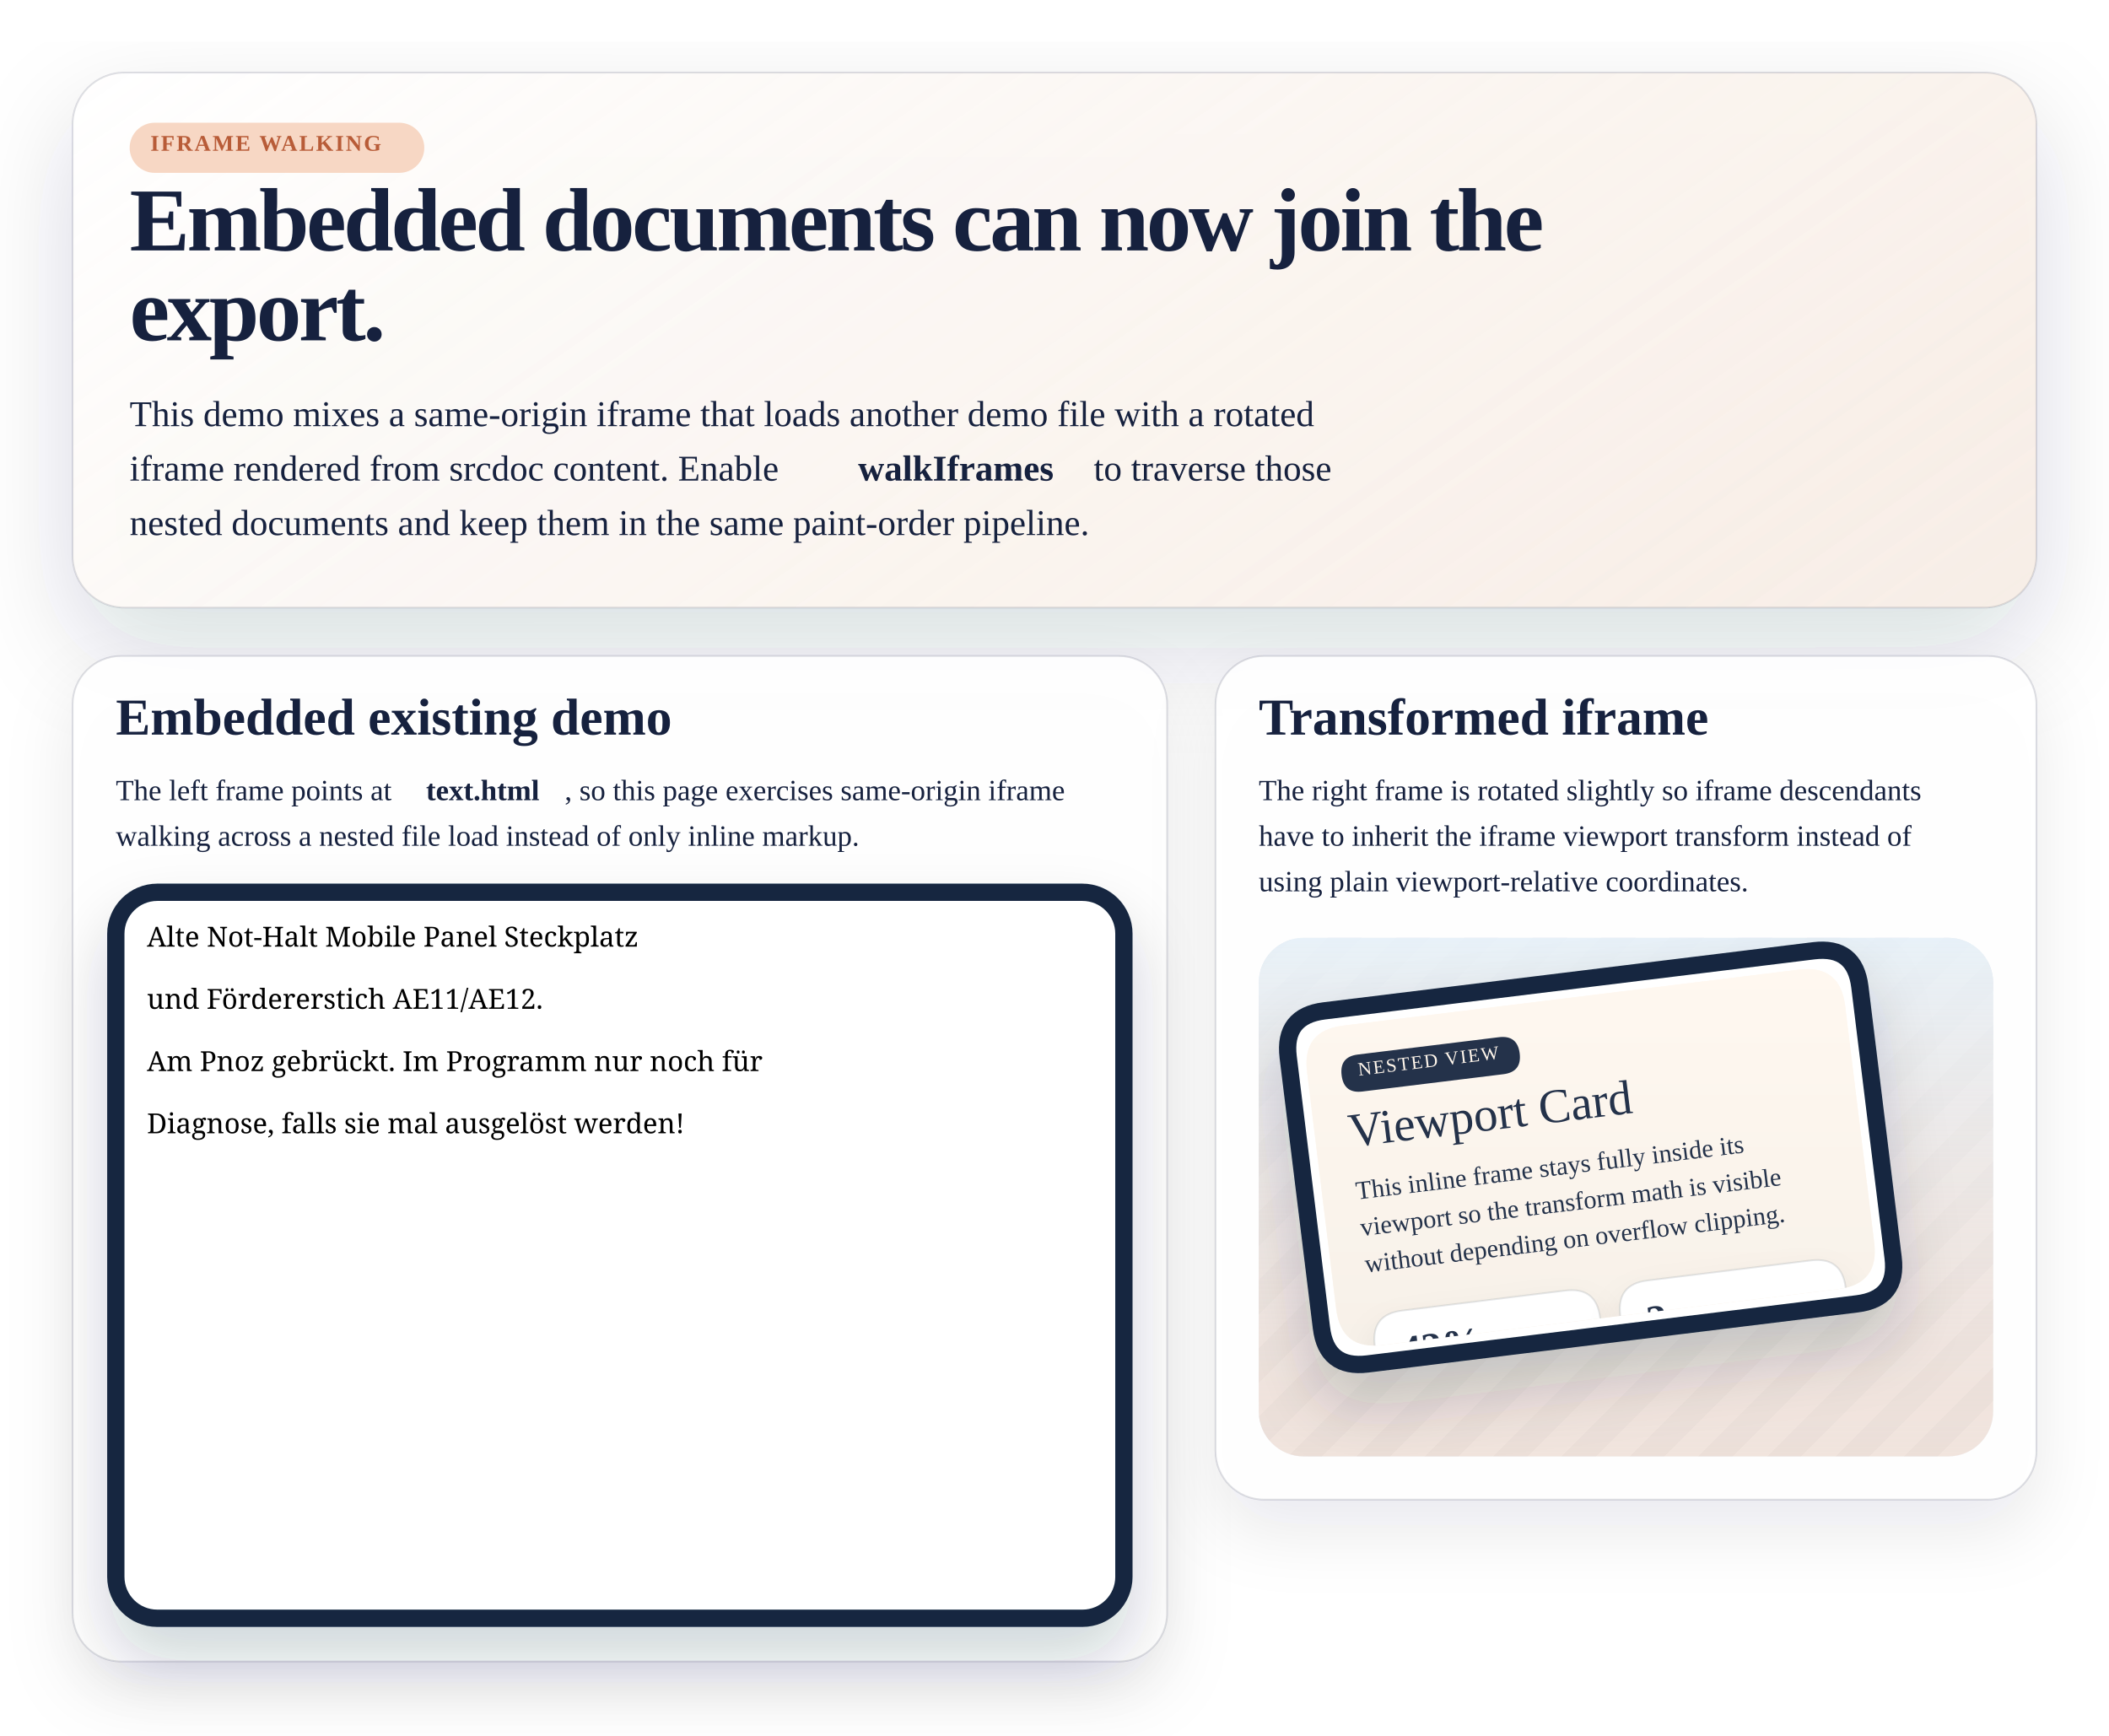
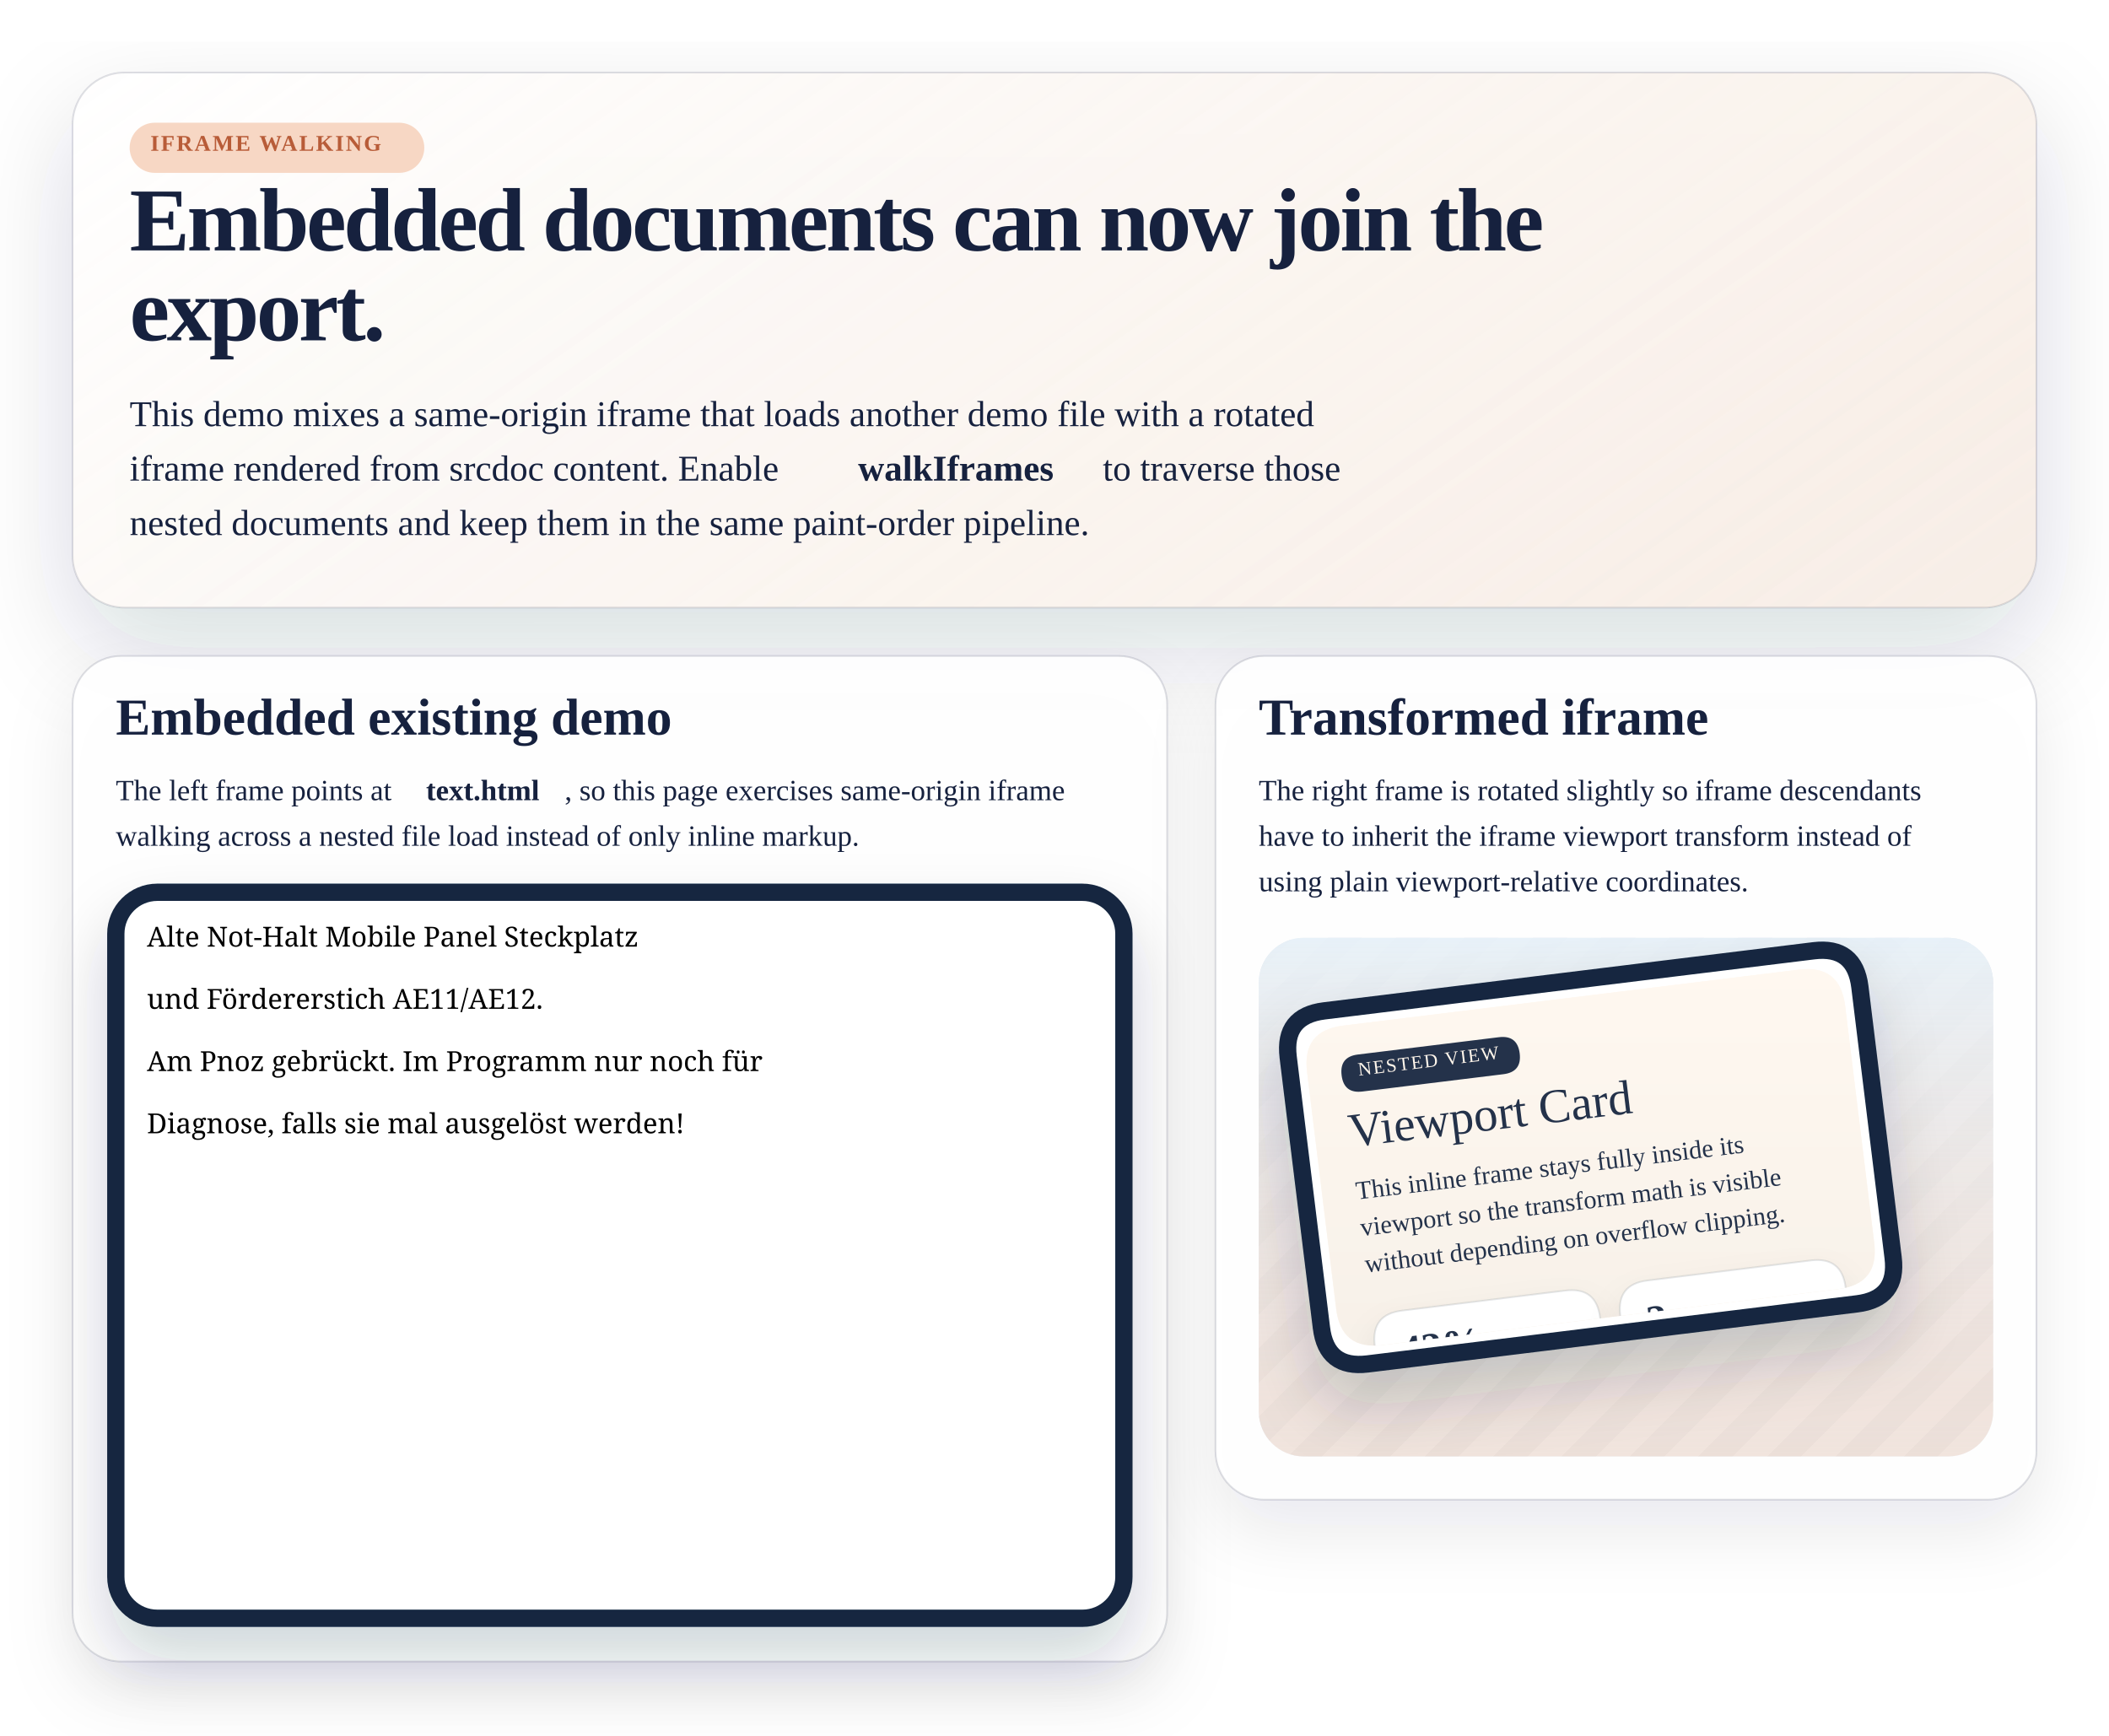
<svg xmlns="http://www.w3.org/2000/svg" width="1220" height="1004" viewBox="0 0 1220 1004">
  <defs>
    <filter id="ds1" x="-50%" y="-50%" width="200%" height="200%">
      <feDropShadow dx="0" dy="24" stdDeviation="30" flood-color="rgba(22, 33, 62, 0.16)" result="s0" />
    </filter>
    <linearGradient id="lg2" x1="350.43" y1="-173.96" x2="869.57" y2="567.46" gradientUnits="userSpaceOnUse">
      <stop offset="0%" stop-color="rgba(255, 255, 255, 0.9)" />
      <stop offset="100%" stop-color="rgba(245, 232, 221, 0.72)" />
    </linearGradient>
    <filter id="ds3" x="-50%" y="-50%" width="200%" height="200%">
      <feDropShadow dx="0" dy="18" stdDeviation="20" flood-color="rgba(22, 33, 62, 0.1)" result="s0" />
    </filter>
    <filter id="ds4" x="-50%" y="-50%" width="200%" height="200%">
      <feDropShadow dx="0" dy="20" stdDeviation="18" flood-color="rgba(18, 38, 63, 0.18)" result="s0" />
    </filter>
    <clipPath id="clip5" clipPathUnits="userSpaceOnUse">
      <path d="M77,550.2 Q77,526.2 101,526.2 L616.15,526.2 Q640.15,526.2 640.15,550.2 L640.15,902.2 Q640.15,926.2 616.15,926.2 L101,926.2 Q77,926.2 77,902.2 Z" />
    </clipPath>
    <clipPath id="clip6" clipPathUnits="userSpaceOnUse">
      <rect x="77" y="526.2" width="563.15" height="400" rx="24" ry="24" />
    </clipPath>
    <filter id="ds7" x="-50%" y="-50%" width="200%" height="200%">
      <feDropShadow dx="0" dy="18" stdDeviation="20" flood-color="rgba(22, 33, 62, 0.1)" result="s0" />
    </filter>
    <linearGradient id="lg8" x1="940.58" y1="542.55" x2="940.58" y2="842.55" gradientUnits="userSpaceOnUse">
      <stop offset="0%" stop-color="rgba(232, 241, 248, 0.92)" />
      <stop offset="100%" stop-color="rgba(247, 215, 196, 0.52)" />
    </linearGradient>
    <linearGradient id="lg9" x1="759.36" y1="511.34" x2="779.16" y2="531.14" gradientUnits="userSpaceOnUse" spreadMethod="repeat">
      <stop offset="0%" stop-color="rgba(22, 33, 62, 0.05)" />
      <stop offset="50%" stop-color="rgba(22, 33, 62, 0.05)" />
      <stop offset="50%" stop-color="rgba(0, 0, 0, 0)" />
      <stop offset="100%" stop-color="rgba(0, 0, 0, 0)" />
    </linearGradient>
    <filter id="ds10" x="-50%" y="-50%" width="200%" height="200%">
      <feDropShadow dx="0" dy="20" stdDeviation="18" flood-color="rgba(18, 38, 63, 0.18)" result="s0" />
    </filter>
    <clipPath id="clip11" clipPathUnits="userSpaceOnUse">
      <rect x="728.15" y="542.55" width="424.85" height="300" rx="26" ry="26" />
    </clipPath>
    <linearGradient id="lg12" x1="908.8" y1="558.03" x2="908.8" y2="889.97" gradientUnits="userSpaceOnUse">
      <stop offset="0%" stop-color="rgb(255, 248, 240)" />
      <stop offset="100%" stop-color="rgb(243, 237, 229)" />
    </linearGradient>
    <clipPath id="clip13" clipPathUnits="userSpaceOnUse">
      <path d="M756.1,620.07 Q753.17,596.25 776.99,593.33 L1040.61,560.96 Q1064.44,558.03 1067.36,581.86 L1084.2,719.03 Q1087.13,742.85 1063.31,745.77 L799.69,778.14 Q775.86,781.07 772.94,757.24 Z" />
    </clipPath>
    <filter id="ds14" x="-50%" y="-50%" width="200%" height="200%">
      <feDropShadow dx="0" dy="10" stdDeviation="10" flood-color="rgba(36, 50, 74, 0.08)" result="s0" />
    </filter>
    <filter id="ds15" x="-50%" y="-50%" width="200%" height="200%">
      <feDropShadow dx="0" dy="10" stdDeviation="10" flood-color="rgba(36, 50, 74, 0.08)" result="s0" />
    </filter>
  </defs>
  <g filter="url(#ds1)">
    <g>
      <rect x="42" y="42" width="1136" height="309.5" rx="30" ry="30" fill="rgba(255, 255, 255, 0.9)" />
      <rect x="42" y="42" width="1136" height="309.5" rx="30" ry="30" fill="url(#lg2)" />
      <rect x="42" y="42" width="1136" height="309.5" rx="30" ry="30" fill="none" stroke="rgba(22, 33, 62, 0.14)" stroke-width="1" />
    </g>
  </g>
  <rect x="75" y="71" width="170.45" height="29" rx="14.5" ry="14.5" fill="rgb(247, 215, 196)" />
  <text x="87" y="79" fill="rgb(184, 92, 56)" dominant-baseline="text-before-edge" font-weight="700" font-size="13px" font-family="Georgia, &quot;Times New Roman&quot;, serif" letter-spacing="1.04px">IFRAME WALKING</text>
  <text x="75" y="112" fill="rgb(22, 33, 62)" dominant-baseline="text-before-edge" font-weight="700" font-size="52px" font-family="Georgia, &quot;Times New Roman&quot;, serif" letter-spacing="-1.56px">Embedded documents can now join the</text>
  <text x="75" y="164" fill="rgb(22, 33, 62)" dominant-baseline="text-before-edge" font-weight="700" font-size="52px" font-family="Georgia, &quot;Times New Roman&quot;, serif" letter-spacing="-1.56px">export.</text>
  <text x="75" y="233.25" fill="rgb(22, 33, 62)" dominant-baseline="text-before-edge" font-size="21px" font-family="Georgia, &quot;Times New Roman&quot;, serif">This demo mixes a same-origin iframe that loads another demo file with a rotated</text>
-   <text x="75" y="264.75" fill="rgb(22, 33, 62)" dominant-baseline="text-before-edge" font-size="21px" font-family="Georgia, &quot;Times New Roman&quot;, serif">iframe rendered from srcdoc content. Enable</text>
-   <text x="632.67" y="264.75" fill="rgb(22, 33, 62)" dominant-baseline="text-before-edge" font-size="21px" font-family="Georgia, &quot;Times New Roman&quot;, serif">to traverse those</text>
+   <text x="75" y="264.75" fill="rgb(22, 33, 62)" dominant-baseline="text-before-edge" font-size="21px" font-family="Georgia, &quot;Times New Roman&quot;, serif" xml:space="preserve">iframe rendered from srcdoc content. Enable </text>
+   <text x="496.37" y="264.75" fill="rgb(22, 33, 62)" dominant-baseline="text-before-edge" font-weight="700" font-size="21px" font-family="Georgia, &quot;Times New Roman&quot;, serif">walkIframes</text>
+   <text x="632.67" y="264.75" fill="rgb(22, 33, 62)" dominant-baseline="text-before-edge" font-size="21px" font-family="Georgia, &quot;Times New Roman&quot;, serif" xml:space="preserve"> to traverse those</text>
  <text x="75" y="296.25" fill="rgb(22, 33, 62)" dominant-baseline="text-before-edge" font-size="21px" font-family="Georgia, &quot;Times New Roman&quot;, serif">nested documents and keep them in the same paint-order pipeline.</text>
-   <text x="496.37" y="264.75" fill="rgb(22, 33, 62)" dominant-baseline="text-before-edge" font-weight="700" font-size="21px" font-family="Georgia, &quot;Times New Roman&quot;, serif">walkIframes</text>
  <g filter="url(#ds3)">
    <g>
      <rect x="42" y="379.5" width="633.15" height="581.7" rx="28" ry="28" fill="rgba(255, 255, 255, 0.88)" />
      <rect x="42" y="379.5" width="633.15" height="581.7" rx="28" ry="28" fill="none" stroke="rgba(22, 33, 62, 0.14)" stroke-width="1" />
    </g>
  </g>
  <text x="67" y="406" fill="rgb(22, 33, 62)" dominant-baseline="text-before-edge" font-weight="700" font-size="30px" font-family="Georgia, &quot;Times New Roman&quot;, serif">Embedded existing demo</text>
-   <text x="67" y="452.17" fill="rgb(22, 33, 62)" dominant-baseline="text-before-edge" font-size="17px" font-family="Georgia, &quot;Times New Roman&quot;, serif">The left frame points at</text>
+   <text x="67" y="452.17" fill="rgb(22, 33, 62)" dominant-baseline="text-before-edge" font-size="17px" font-family="Georgia, &quot;Times New Roman&quot;, serif" xml:space="preserve">The left frame points at </text>
+   <text x="246.43" y="452.17" fill="rgb(22, 33, 62)" dominant-baseline="text-before-edge" font-weight="700" font-size="17px" font-family="Georgia, &quot;Times New Roman&quot;, serif">text.html</text>
  <text x="326.65" y="452.17" fill="rgb(22, 33, 62)" dominant-baseline="text-before-edge" font-size="17px" font-family="Georgia, &quot;Times New Roman&quot;, serif">, so this page exercises same-origin iframe</text>
  <text x="67" y="478.52" fill="rgb(22, 33, 62)" dominant-baseline="text-before-edge" font-size="17px" font-family="Georgia, &quot;Times New Roman&quot;, serif">walking across a nested file load instead of only inline markup.</text>
-   <text x="246.43" y="452.17" fill="rgb(22, 33, 62)" dominant-baseline="text-before-edge" font-weight="700" font-size="17px" font-family="Georgia, &quot;Times New Roman&quot;, serif">text.html</text>
  <g filter="url(#ds4)">
    <g>
      <rect x="67" y="516.2" width="583.15" height="420" rx="24" ry="24" fill="rgb(255, 255, 255)" />
      <rect x="67" y="516.2" width="583.15" height="420" rx="24" ry="24" fill="none" stroke="rgb(18, 38, 63)" stroke-width="10" />
    </g>
  </g>
  <g clip-path="url(#clip6)">
    <g clip-path="url(#clip5)">
      <text x="85" y="535.2" fill="rgb(0, 0, 0)" dominant-baseline="text-before-edge" font-size="16px" font-family="serif">Alte Not-Halt Mobile Panel Steckplatz</text>
    </g>
  </g>
  <g clip-path="url(#clip6)">
    <g clip-path="url(#clip5)">
      <text x="85" y="571.2" fill="rgb(0, 0, 0)" dominant-baseline="text-before-edge" font-size="16px" font-family="serif">und Fördererstich AE11/AE12.</text>
    </g>
  </g>
  <g clip-path="url(#clip6)">
    <g clip-path="url(#clip5)">
      <text x="85" y="607.2" fill="rgb(0, 0, 0)" dominant-baseline="text-before-edge" font-size="16px" font-family="serif">Am Pnoz gebrückt. Im Programm nur noch für</text>
    </g>
  </g>
  <g clip-path="url(#clip6)">
    <g clip-path="url(#clip5)">
      <text x="85" y="643.2" fill="rgb(0, 0, 0)" dominant-baseline="text-before-edge" font-size="16px" font-family="serif">Diagnose, falls sie mal ausgelöst werden!</text>
    </g>
  </g>
  <g filter="url(#ds7)">
    <g>
      <rect x="703.15" y="379.5" width="474.85" height="488.05" rx="28" ry="28" fill="rgba(255, 255, 255, 0.88)" />
      <rect x="703.15" y="379.5" width="474.85" height="488.05" rx="28" ry="28" fill="none" stroke="rgba(22, 33, 62, 0.14)" stroke-width="1" />
    </g>
  </g>
  <text x="728.15" y="406" fill="rgb(22, 33, 62)" dominant-baseline="text-before-edge" font-weight="700" font-size="30px" font-family="Georgia, &quot;Times New Roman&quot;, serif">Transformed iframe</text>
  <text x="728.15" y="452.17" fill="rgb(22, 33, 62)" dominant-baseline="text-before-edge" font-size="17px" font-family="Georgia, &quot;Times New Roman&quot;, serif">The right frame is rotated slightly so iframe descendants</text>
  <text x="728.15" y="478.52" fill="rgb(22, 33, 62)" dominant-baseline="text-before-edge" font-size="17px" font-family="Georgia, &quot;Times New Roman&quot;, serif">have to inherit the iframe viewport transform instead of</text>
  <text x="728.15" y="504.87" fill="rgb(22, 33, 62)" dominant-baseline="text-before-edge" font-size="17px" font-family="Georgia, &quot;Times New Roman&quot;, serif">using plain viewport-relative coordinates.</text>
  <g>
    <rect x="728.15" y="542.55" width="424.85" height="300" rx="26" ry="26" fill="rgba(232, 241, 248, 0.92)" />
    <rect x="728.15" y="542.55" width="424.85" height="300" rx="26" ry="26" fill="url(#lg9)" />
    <rect x="728.15" y="542.55" width="424.85" height="300" rx="26" ry="26" fill="url(#lg8)" />
  </g>
  <g clip-path="url(#clip11)">
    <g filter="url(#ds10)">
      <g>
        <path d="M745.18,611.54 Q742.25,587.72 766.07,584.8 L1049.15,550.04 Q1072.97,547.11 1075.89,570.93 L1095.12,727.56 Q1098.05,751.38 1074.23,754.3 L791.15,789.06 Q767.33,791.99 764.41,768.17 Z" fill="rgb(255, 255, 255)" />
        <path d="M745.18,611.54 Q742.25,587.72 766.07,584.8 L1049.15,550.04 Q1072.97,547.11 1075.89,570.93 L1095.12,727.56 Q1098.05,751.38 1074.23,754.3 L791.15,789.06 Q767.33,791.99 764.41,768.17 Z" fill="none" stroke="rgb(18, 38, 63)" stroke-width="10" />
      </g>
    </g>
  </g>
  <g clip-path="url(#clip11)">
    <g clip-path="url(#clip13)">
      <g>
        <path d="M753.17,596.25 L1064.44,558.03 L1105.19,889.97 L793.93,928.19 Z" fill="rgb(255, 248, 240)" />
        <path d="M753.17,596.25 L1064.44,558.03 L1105.19,889.97 L793.93,928.19 Z" fill="url(#lg12)" />
      </g>
    </g>
  </g>
  <g clip-path="url(#clip11)">
    <g clip-path="url(#clip13)">
      <path d="M776.09,622.07 Q774.78,611.37 785.48,610.06 L867.09,600.04 Q877.78,598.73 879.1,609.42 L879.1,609.42 Q880.41,620.12 869.71,621.44 L788.1,631.46 Q777.4,632.77 776.09,622.07 Z" fill="rgb(36, 50, 74)" />
    </g>
  </g>
  <g clip-path="url(#clip11)">
    <g clip-path="url(#clip13)">
      <text x="0" y="0.38" fill="rgb(255, 246, 235)" dominant-baseline="text-before-edge" font-size="11px" font-family="Georgia, &quot;Times New Roman&quot;, serif" letter-spacing="0.88px" transform="matrix(0.99,-0.12,0.12,0.99,785.1,615.04)">NESTED VIEW</text>
    </g>
  </g>
  <g clip-path="url(#clip11)">
    <g clip-path="url(#clip13)">
      <text x="0" y="1.68" fill="rgb(36, 50, 74)" dominant-baseline="text-before-edge" font-size="28px" font-family="Georgia, &quot;Times New Roman&quot;, serif" transform="matrix(0.99,-0.12,0.12,0.99,778.84,644.44)">Viewport Card</text>
    </g>
  </g>
  <g clip-path="url(#clip11)">
    <g clip-path="url(#clip13)">
      <text x="0" y="0.83" fill="rgb(36, 50, 74)" dominant-baseline="text-before-edge" font-size="15px" font-family="Georgia, &quot;Times New Roman&quot;, serif" transform="matrix(0.99,-0.12,0.12,0.99,783.66,683.71)">This inline frame stays fully inside its</text>
    </g>
  </g>
  <g clip-path="url(#clip11)">
    <g clip-path="url(#clip13)">
      <text x="0" y="0.83" fill="rgb(36, 50, 74)" dominant-baseline="text-before-edge" font-size="15px" font-family="Georgia, &quot;Times New Roman&quot;, serif" transform="matrix(0.99,-0.12,0.12,0.99,786.26,704.87)">viewport so the transform math is visible</text>
    </g>
  </g>
  <g clip-path="url(#clip11)">
    <g clip-path="url(#clip13)">
      <text x="0" y="0.83" fill="rgb(36, 50, 74)" dominant-baseline="text-before-edge" font-size="15px" font-family="Georgia, &quot;Times New Roman&quot;, serif" transform="matrix(0.99,-0.12,0.12,0.99,788.85,726.02)">without depending on overflow clipping.</text>
    </g>
  </g>
  <g clip-path="url(#clip11)">
    <g clip-path="url(#clip13)">
      <g filter="url(#ds14)">
        <g>
          <path d="M795.27,778.3 Q793.08,760.44 810.95,758.24 L905.55,746.63 Q923.42,744.43 925.61,762.3 L931.02,806.33 Q933.21,824.2 915.35,826.39 L820.74,838.01 Q802.87,840.2 800.68,822.33 Z" fill="rgb(255, 255, 255)" />
          <path d="M795.27,778.3 Q793.08,760.44 810.95,758.24 L905.55,746.63 Q923.42,744.43 925.61,762.3 L931.02,806.33 Q933.21,824.2 915.35,826.39 L820.74,838.01 Q802.87,840.2 800.68,822.33 Z" fill="none" stroke="rgba(36, 50, 74, 0.12)" stroke-width="1" />
        </g>
      </g>
    </g>
  </g>
  <g clip-path="url(#clip11)">
    <g clip-path="url(#clip13)">
      <text x="0" y="1.23" fill="rgb(36, 50, 74)" dominant-baseline="text-before-edge" font-weight="700" font-size="24px" font-family="Georgia, &quot;Times New Roman&quot;, serif" transform="matrix(0.99,-0.12,0.12,0.99,809.46,773.24)">42%</text>
    </g>
  </g>
  <g clip-path="url(#clip11)">
    <g clip-path="url(#clip13)">
      <g filter="url(#ds15)">
        <g>
          <path d="M937.29,760.87 Q935.09,743 952.96,740.81 L1047.57,729.19 Q1065.43,727 1067.63,744.86 L1073.03,788.89 Q1075.23,806.76 1057.36,808.95 L962.75,820.57 Q944.89,822.76 942.69,804.9 Z" fill="rgb(255, 255, 255)" />
          <path d="M937.29,760.87 Q935.09,743 952.96,740.81 L1047.57,729.19 Q1065.43,727 1067.63,744.86 L1073.03,788.89 Q1075.23,806.76 1057.36,808.95 L962.75,820.57 Q944.89,822.76 942.69,804.9 Z" fill="none" stroke="rgba(36, 50, 74, 0.12)" stroke-width="1" />
        </g>
      </g>
    </g>
  </g>
  <g clip-path="url(#clip11)">
    <g clip-path="url(#clip13)">
      <text x="0" y="1.23" fill="rgb(36, 50, 74)" dominant-baseline="text-before-edge" font-weight="700" font-size="24px" font-family="Georgia, &quot;Times New Roman&quot;, serif" transform="matrix(0.99,-0.12,0.12,0.99,951.47,755.8)">2x</text>
    </g>
  </g>
</svg>
